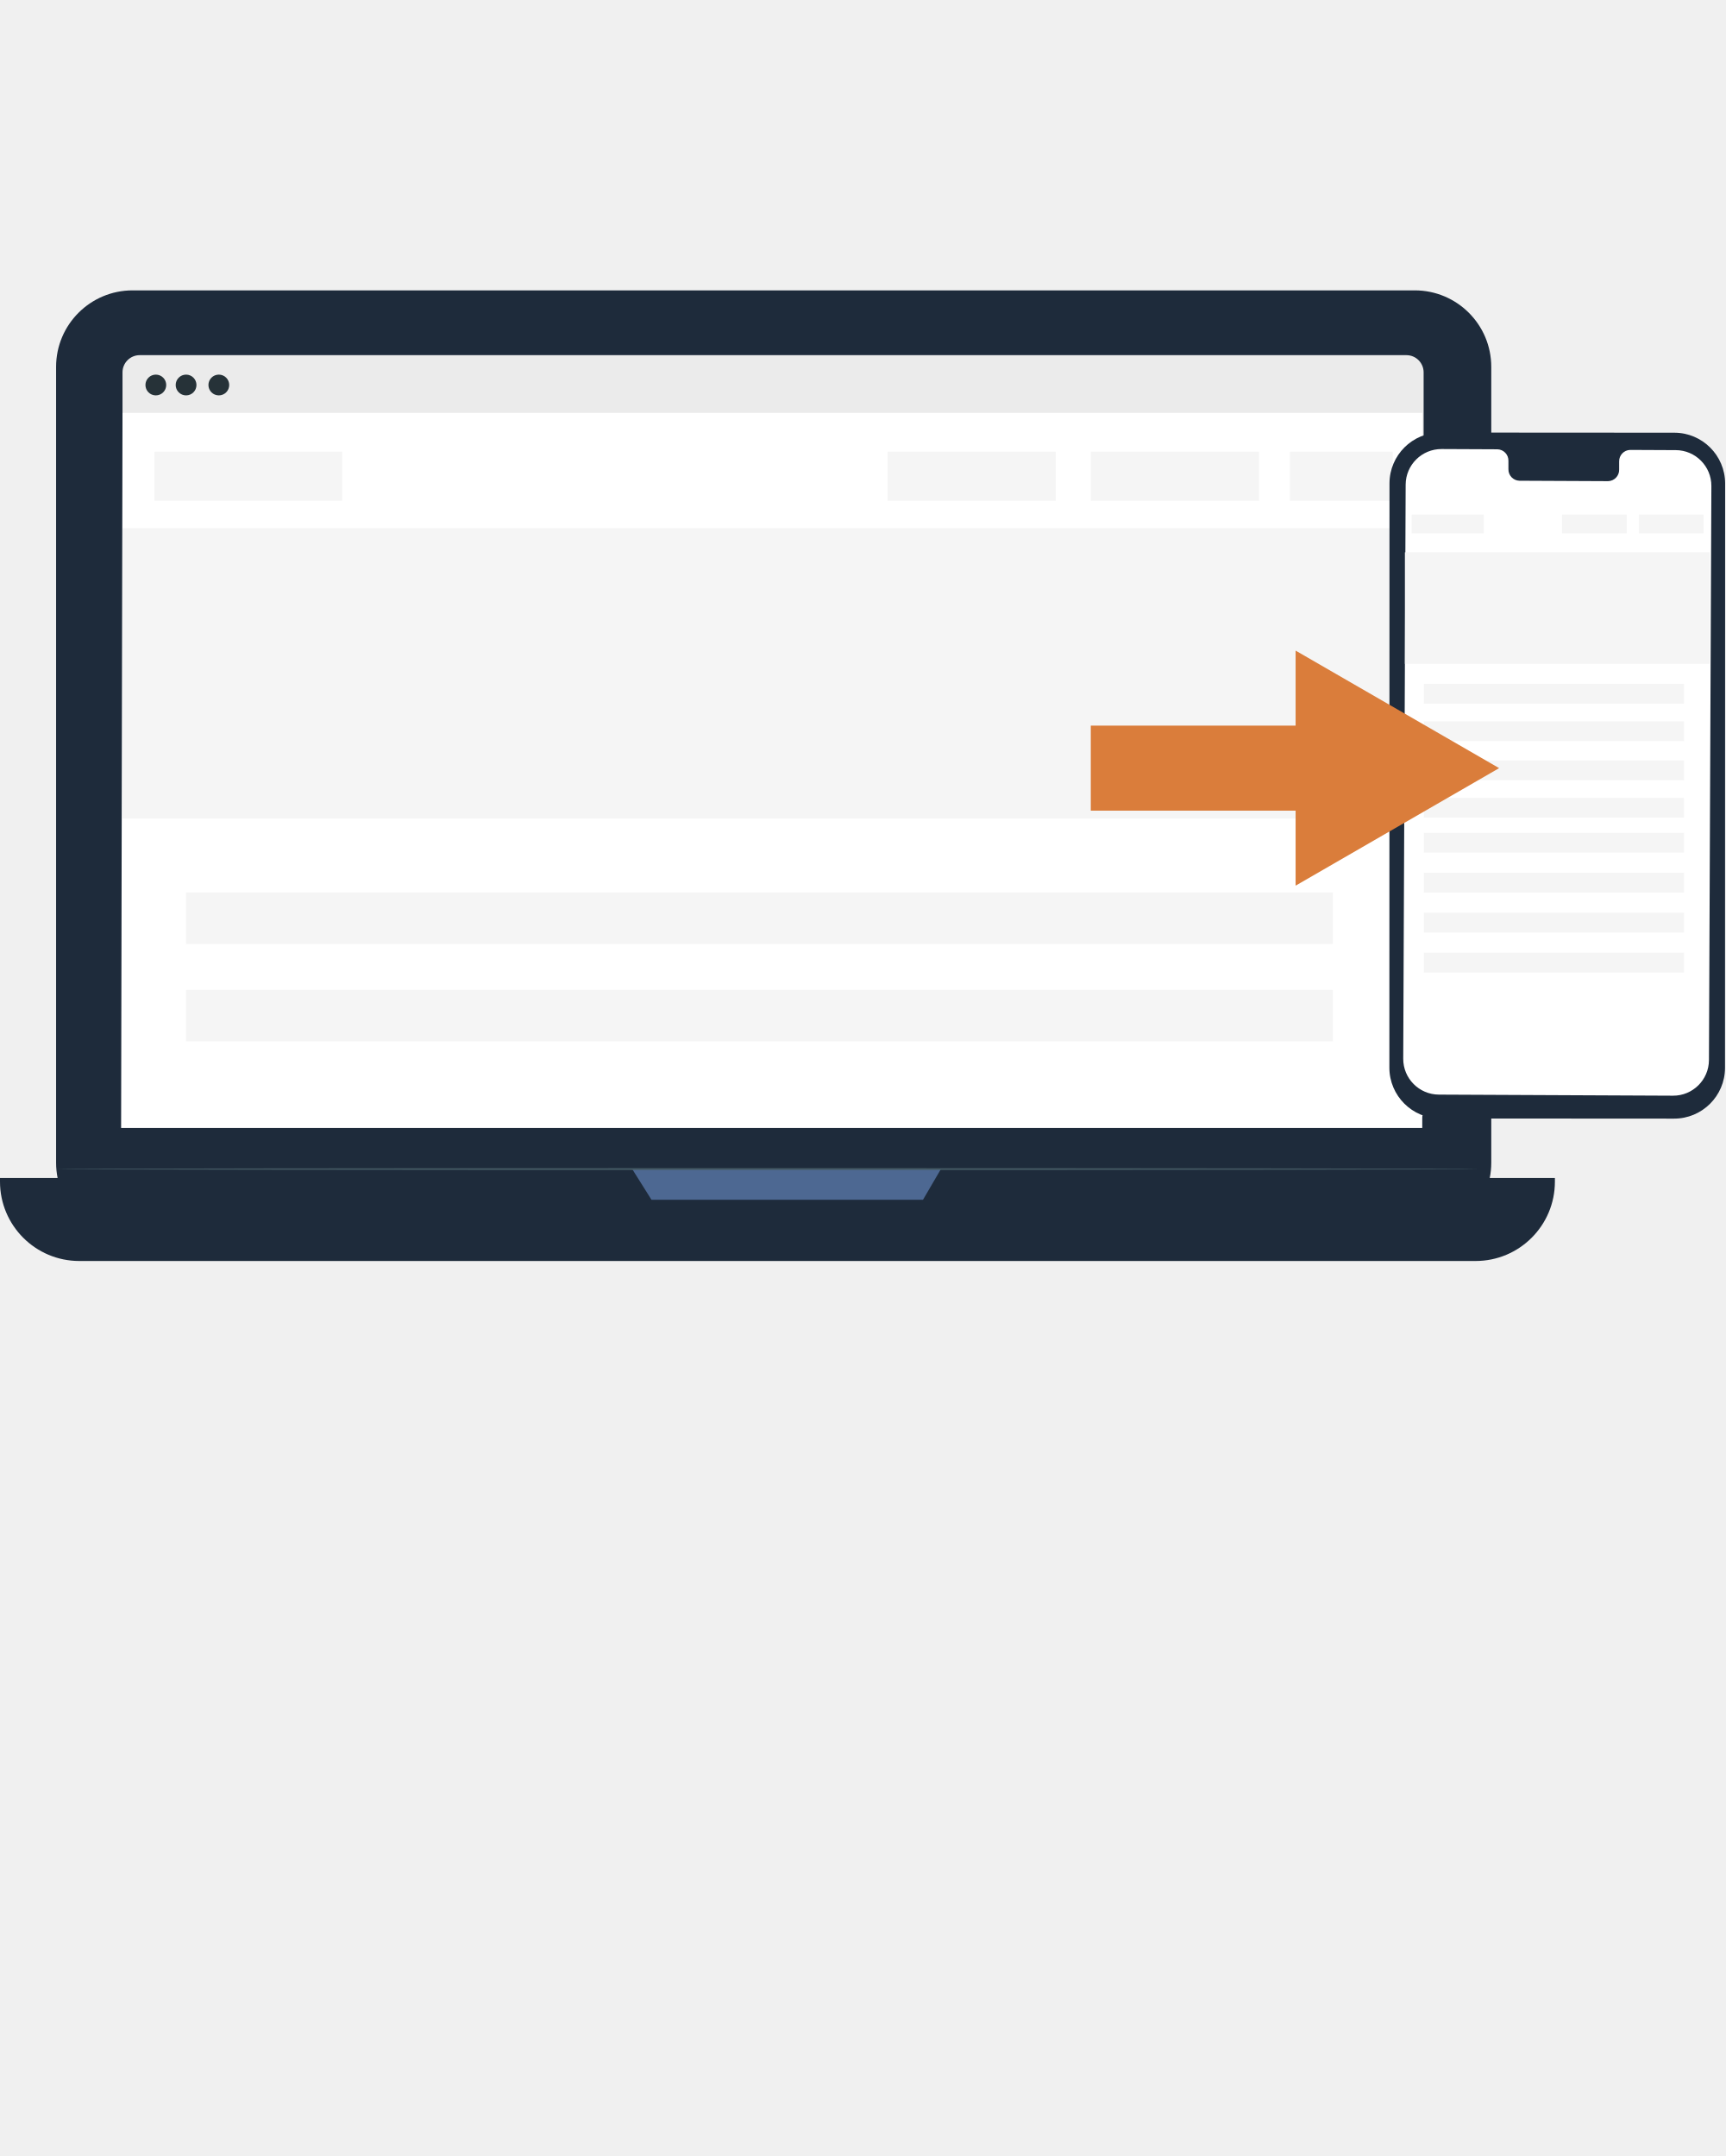
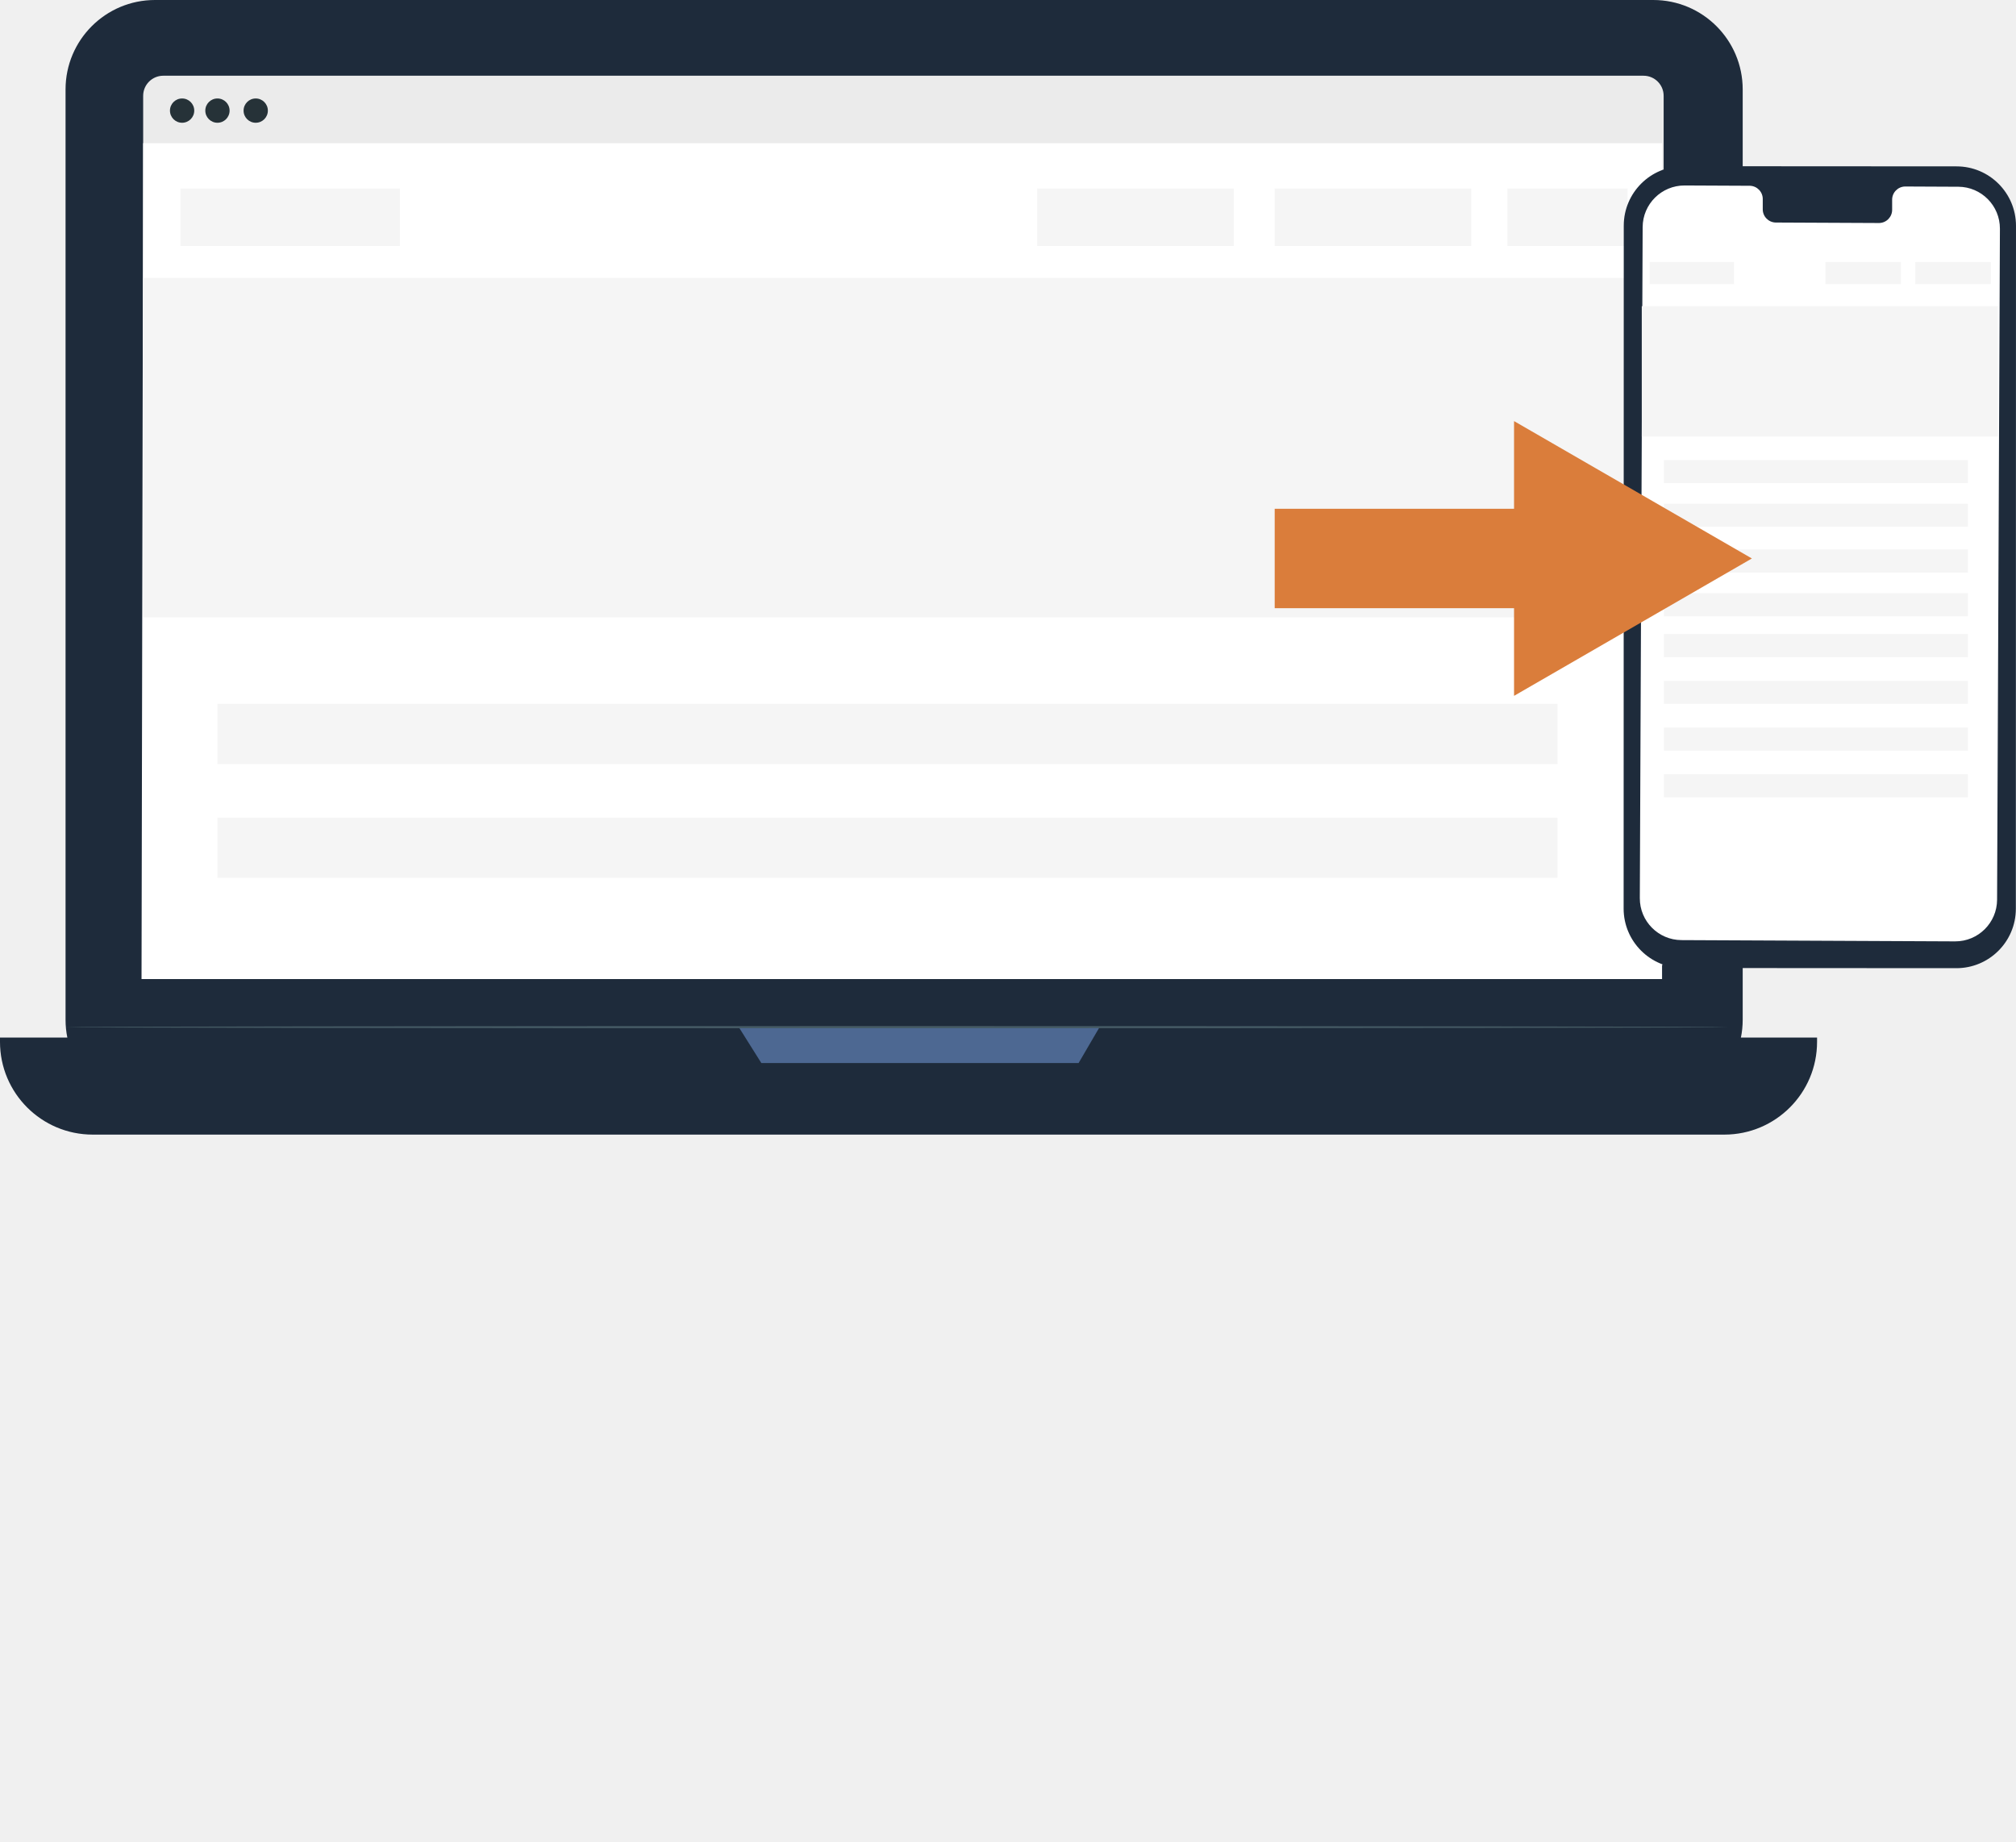
- <svg xmlns="http://www.w3.org/2000/svg" id="Component_179_1" data-name="Component 179 – 1" width="120" height="150" viewBox="0 0 233.946 213.662">
+ <svg xmlns="http://www.w3.org/2000/svg" id="Component_179_1" data-name="Component 179 – 1" height="213.662" viewBox="0 0 233.946 213.662" style="width:100%; height:100%">
  <defs>
    <clipPath id="clip-path">
      <rect id="Rectangle_490" data-name="Rectangle 490" width="233.946" height="131.652" fill="none" />
    </clipPath>
  </defs>
  <g id="Group_1204" data-name="Group 1204" transform="translate(0 0)">
    <g id="Group_1203" data-name="Group 1203" transform="translate(0 0)" clip-path="url(#clip-path)">
      <path id="Path_3522" data-name="Path 3522" d="M194.921,128.7H21.055a10.379,10.379,0,0,1-10.379-10.38V10.378A10.378,10.378,0,0,1,21.055,0H194.921A10.378,10.378,0,0,1,205.3,10.378V118.323a10.379,10.379,0,0,1-10.379,10.38" transform="translate(-3.069)" fill="#1e2b3b" />
      <path id="Path_3523" data-name="Path 3523" d="M200.1,180.232H10.76A10.76,10.76,0,0,1,0,169.472v-.5H210.86v.5a10.76,10.76,0,0,1-10.76,10.76" transform="translate(0 -48.58)" fill="#1e2b3b" />
      <rect id="Rectangle_470" data-name="Rectangle 470" width="183.631" height="108.688" transform="translate(12.831 5.114)" fill="#1e2b3b" />
      <path id="Path_3524" data-name="Path 3524" d="M120.327,167.277l2.616,4.162h36.819l2.43-4.162Z" transform="translate(-34.595 -48.093)" fill="#4d6892" />
      <path id="Path_3525" data-name="Path 3525" d="M197.429,117H25.649a2.332,2.332,0,0,1-2.333-2.332v-100a2.333,2.333,0,0,1,2.332-2.333H197.429a2.332,2.332,0,0,1,2.331,2.333v100A2.332,2.332,0,0,1,197.429,117" transform="translate(-6.703 -3.548)" fill="#ebebeb" />
      <path id="Path_3526" data-name="Path 3526" d="M199.5,120.31H23.051l.189-96.992H199.5Z" transform="translate(-6.627 -6.704)" fill="#fff" />
      <path id="Path_3527" data-name="Path 3527" d="M42.49,17.445a1.409,1.409,0,1,1-1.409-1.409,1.409,1.409,0,0,1,1.409,1.409" transform="translate(-11.406 -4.61)" fill="#263238" />
      <path id="Path_3528" data-name="Path 3528" d="M30.5,17.445a1.409,1.409,0,1,1-1.409-1.409A1.409,1.409,0,0,1,30.5,17.445" transform="translate(-7.959 -4.61)" fill="#263238" />
      <path id="Path_3529" data-name="Path 3529" d="M36.257,17.445a1.409,1.409,0,1,1-1.409-1.409,1.409,1.409,0,0,1,1.409,1.409" transform="translate(-9.614 -4.61)" fill="#263238" />
      <path id="Path_3530" data-name="Path 3530" d="M203.627,167.225c0,.07-43.2.126-96.471.126-53.292,0-96.48-.056-96.48-.126s43.188-.126,96.48-.126c53.274,0,96.471.056,96.471.126" transform="translate(-3.069 -48.042)" fill="#455a64" />
      <rect id="Rectangle_471" data-name="Rectangle 471" width="176.444" height="39.387" transform="translate(16.613 32.25)" fill="#f5f5f5" />
      <rect id="Rectangle_472" data-name="Rectangle 472" width="25.463" height="6.665" transform="translate(20.945 21.878)" fill="#f5f5f5" />
      <rect id="Rectangle_473" data-name="Rectangle 473" width="13.943" height="6.665" transform="translate(174.927 21.878)" fill="#f5f5f5" />
      <rect id="Rectangle_474" data-name="Rectangle 474" width="22.816" height="6.665" transform="translate(147.922 21.878)" fill="#f5f5f5" />
      <rect id="Rectangle_475" data-name="Rectangle 475" width="22.816" height="6.665" transform="translate(120.361 21.878)" fill="#f5f5f5" />
      <rect id="Rectangle_476" data-name="Rectangle 476" width="155.511" height="6.982" transform="translate(25.234 94.88)" fill="#f5f5f5" />
      <rect id="Rectangle_477" data-name="Rectangle 477" width="155.511" height="6.982" transform="translate(25.234 81.674)" fill="#f5f5f5" />
      <path id="Path_3531" data-name="Path 3531" d="M303.047,120.124l-31.706-.019a6.9,6.9,0,0,1-6.9-6.888l.016-79.262a6.9,6.9,0,0,1,6.91-6.886l31.706.019a6.9,6.9,0,0,1,6.9,6.888l-.016,79.262a6.9,6.9,0,0,1-6.911,6.886" transform="translate(-76.028 -7.783)" fill="#1e2b3b" />
      <path id="Path_3532" data-name="Path 3532" d="M304.025,30.354l-6.169-.029a1.532,1.532,0,0,0-1.5,1.559l0,1.119a1.533,1.533,0,0,1-1.5,1.559l-12.024-.056a1.534,1.534,0,0,1-1.491-1.573l0-1.119a1.534,1.534,0,0,0-1.491-1.573l-2.17-.01-5.4-.025a4.853,4.853,0,0,0-4.876,4.834l-.329,77.855a4.853,4.853,0,0,0,4.831,4.874l31.752.147a4.854,4.854,0,0,0,4.876-4.834l.329-77.855a4.854,4.854,0,0,0-4.831-4.874" transform="translate(-76.783 -8.685)" fill="#fff" />
      <rect id="Rectangle_478" data-name="Rectangle 478" width="41.319" height="15.127" transform="translate(190.519 35.529)" fill="#f5f5f5" />
      <rect id="Rectangle_479" data-name="Rectangle 479" width="9.78" height="2.56" transform="translate(191.438 30.408)" fill="#f5f5f5" />
      <rect id="Rectangle_480" data-name="Rectangle 480" width="8.763" height="2.56" transform="translate(222.26 30.408)" fill="#f5f5f5" />
      <rect id="Rectangle_481" data-name="Rectangle 481" width="8.763" height="2.56" transform="translate(211.832 30.408)" fill="#f5f5f5" />
      <rect id="Rectangle_482" data-name="Rectangle 482" width="35.278" height="2.681" transform="translate(193.086 58.446)" fill="#f5f5f5" />
      <rect id="Rectangle_483" data-name="Rectangle 483" width="35.278" height="2.681" transform="translate(193.086 53.374)" fill="#f5f5f5" />
      <rect id="Rectangle_484" data-name="Rectangle 484" width="35.278" height="2.681" transform="translate(193.086 68.831)" fill="#f5f5f5" />
      <rect id="Rectangle_485" data-name="Rectangle 485" width="35.278" height="2.681" transform="translate(193.086 73.575)" fill="#f5f5f5" />
      <rect id="Rectangle_486" data-name="Rectangle 486" width="35.278" height="2.681" transform="translate(193.086 78.996)" fill="#f5f5f5" />
      <rect id="Rectangle_487" data-name="Rectangle 487" width="35.278" height="2.681" transform="translate(193.086 84.418)" fill="#f5f5f5" />
      <rect id="Rectangle_488" data-name="Rectangle 488" width="35.278" height="2.681" transform="translate(193.086 89.84)" fill="#f5f5f5" />
      <rect id="Rectangle_489" data-name="Rectangle 489" width="35.278" height="2.681" transform="translate(193.086 63.759)" fill="#f5f5f5" />
      <path id="Path_3533" data-name="Path 3533" d="M207.611,90.286h27.775v10.173l27.6-15.942-27.6-15.94V78.749H207.611Z" transform="translate(-59.689 -19.716)" fill="#da7d3b" />
    </g>
  </g>
</svg>
